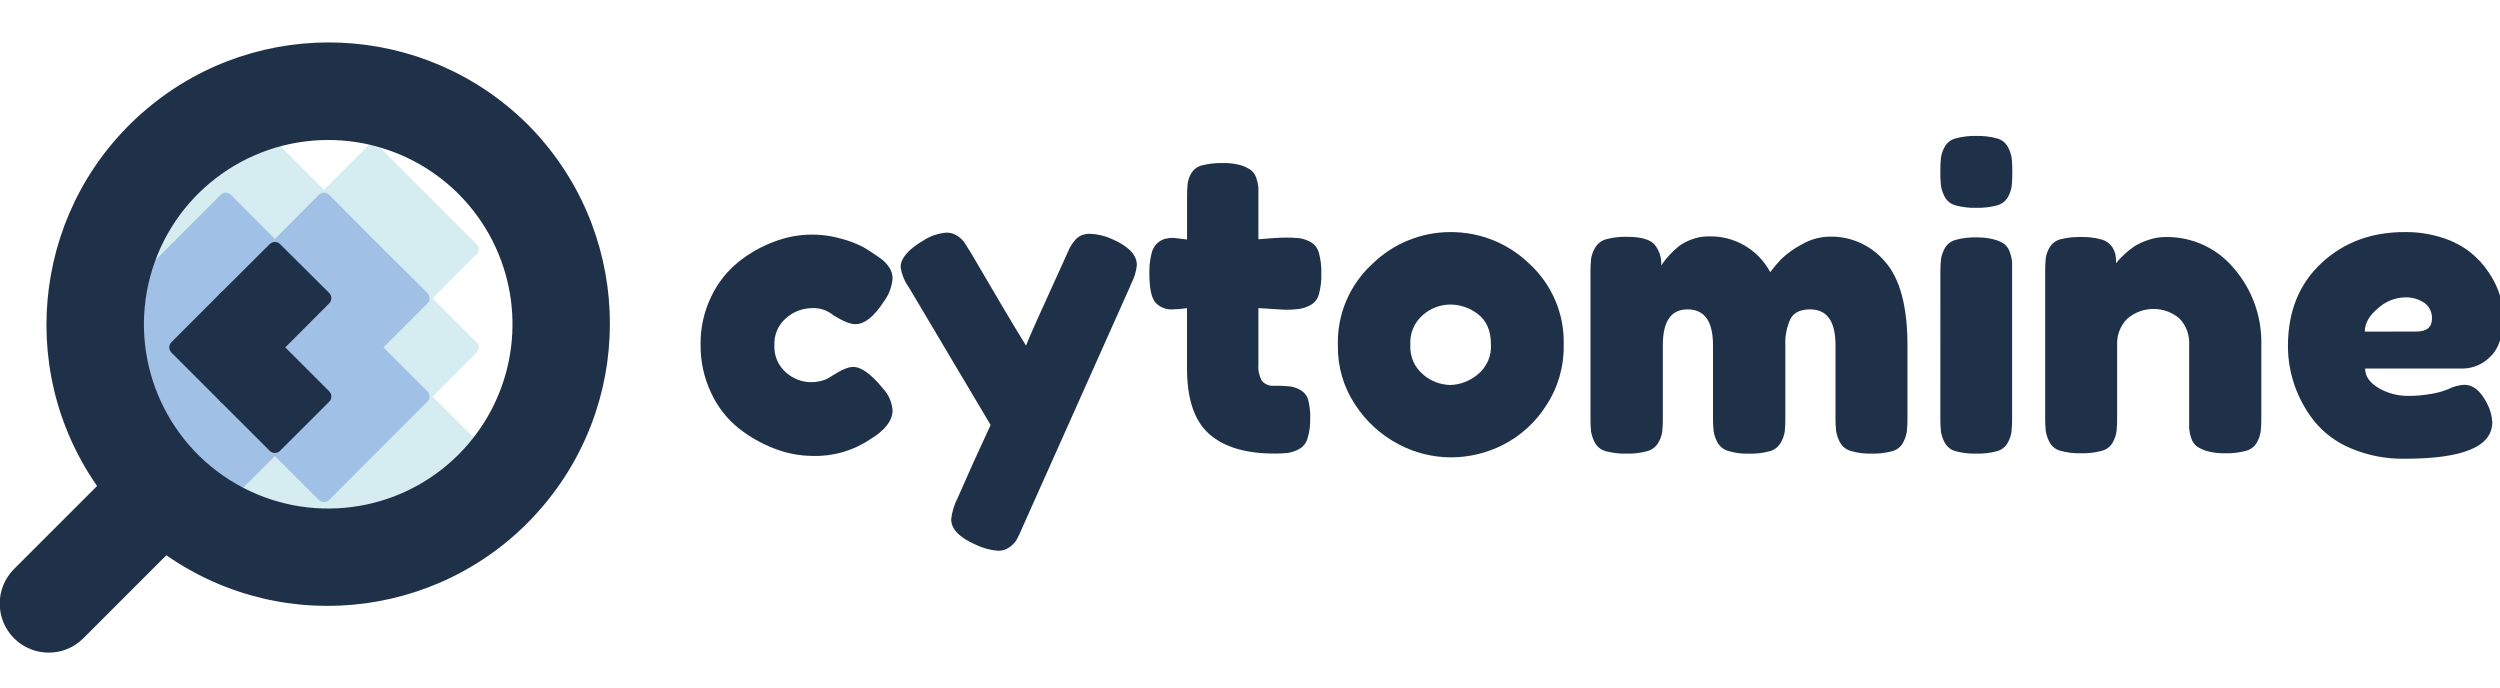
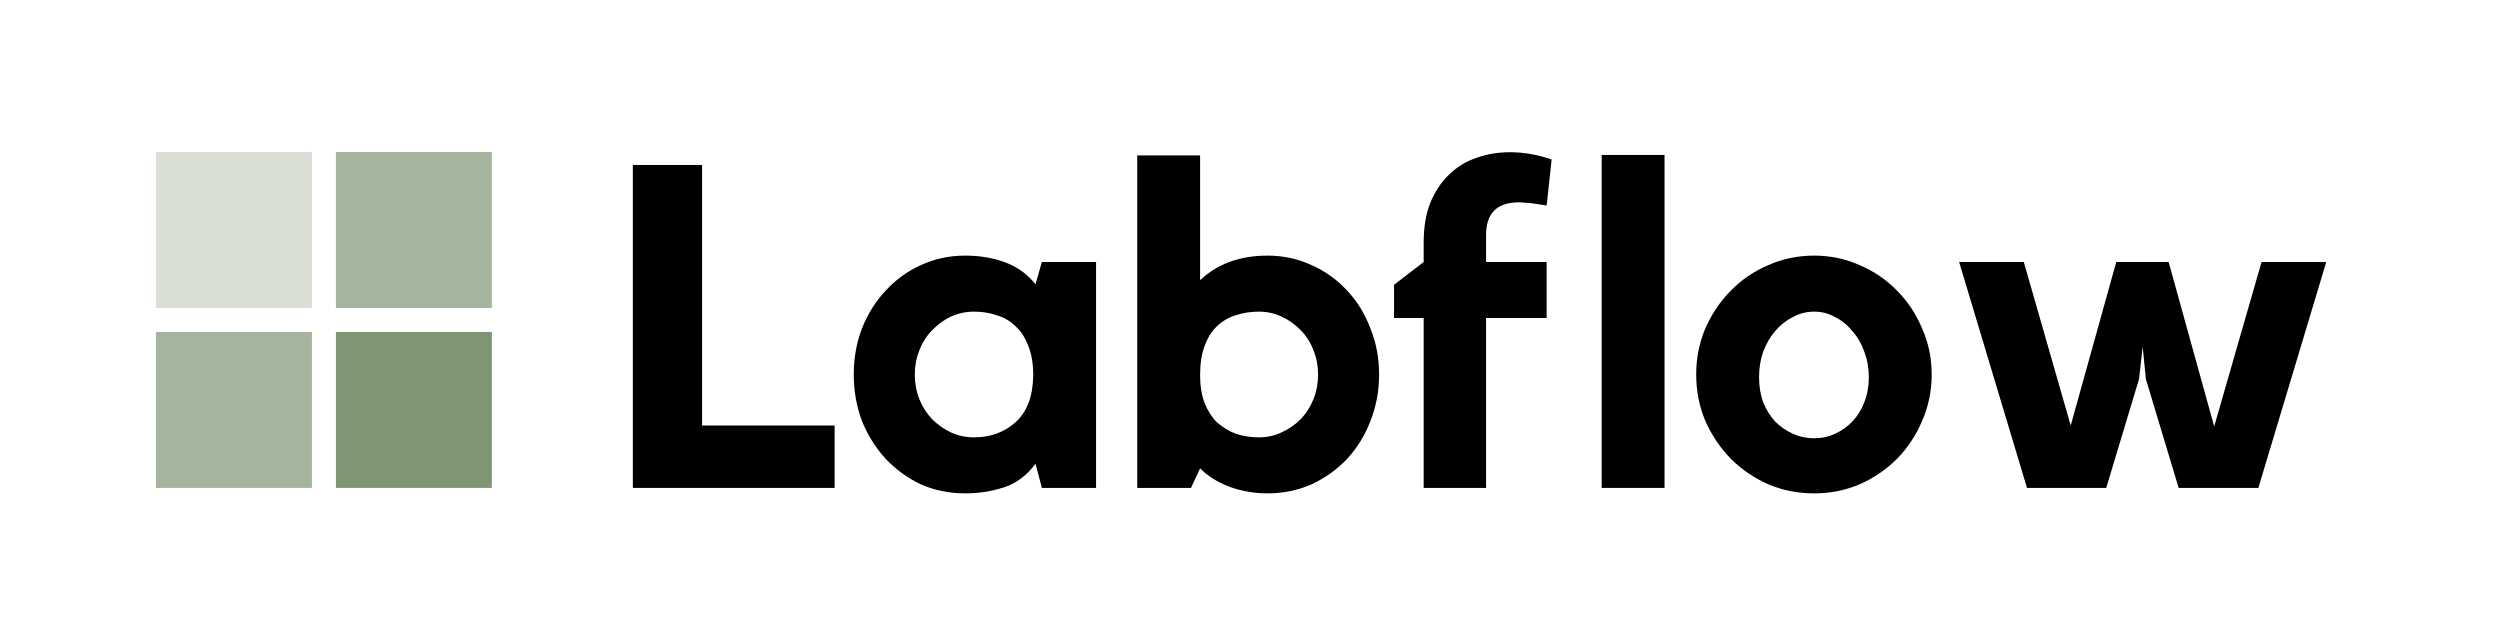
- <svg xmlns="http://www.w3.org/2000/svg" id="Capa_1" data-name="Capa 1" viewBox="0 0 512 140.77">
-   <defs>
-     <style>.cls-1{fill:none;}.cls-2{clip-path:url(#clip-path);}.cls-3{fill:#d5edf0;}.cls-4{fill:#a0c0e5;}.cls-5{fill:#1f3149;}</style>
-     <clipPath id="clip-path">
-       <circle class="cls-1" cx="67.23" cy="66.41" r="45.03" transform="translate(-27.27 66.99) rotate(-45)" />
-     </clipPath>
-   </defs>
-   <g class="cls-2">
-     <path class="cls-3" d="M57.36,110.31,47.3,100.25a1.55,1.55,0,0,0-2.13,0L35.11,110.31a1.5,1.5,0,0,0,0,2.13L45.17,122.5a1.5,1.5,0,0,0,2.13,0l10.06-10.06A1.5,1.5,0,0,0,57.36,110.31Z" />
-     <path class="cls-3" d="M27.18,80.14,17.13,70.08a1.55,1.55,0,0,0-2.13,0L4.94,80.14a1.5,1.5,0,0,0,0,2.13L15,92.32a1.5,1.5,0,0,0,2.13,0L27.18,82.27A1.5,1.5,0,0,0,27.18,80.14Z" />
-     <path class="cls-3" d="M37.24,90.2,27.18,80.14a1.55,1.55,0,0,0-2.13,0L15,90.2a1.5,1.5,0,0,0,0,2.13l10.06,10.06a1.5,1.5,0,0,0,2.13,0L37.24,92.32a1.5,1.5,0,0,0,0-2.13Z" />
-     <path class="cls-3" d="M47.3,100.25,37.24,90.2a1.5,1.5,0,0,0-2.13,0L25.06,100.25a1.5,1.5,0,0,0,0,2.13l10.06,10.06a1.5,1.5,0,0,0,2.13,0L47.3,102.38A1.5,1.5,0,0,0,47.3,100.25Z" />
-     <path class="cls-3" d="M67.42,100.25,57.36,90.2a1.5,1.5,0,0,0-2.13,0L45.17,100.25a1.5,1.5,0,0,0,0,2.13l10.06,10.06a1.5,1.5,0,0,0,2.13,0l10.06-10.06a1.51,1.51,0,0,0,0-2.13Z" />
-     <path class="cls-3" d="M97.59,50,87.53,39.91a1.5,1.5,0,0,0-2.13,0L75.34,50a1.51,1.51,0,0,0,0,2.13L85.4,62.15a1.51,1.51,0,0,0,2.13,0L97.59,52.09a1.51,1.51,0,0,0,0-2.13Z" />
-     <path class="cls-3" d="M87.53,39.91,77.47,29.85a1.55,1.55,0,0,0-2.13,0L65.29,39.91a1.51,1.51,0,0,0,0,2.13L75.34,52.09a1.51,1.51,0,0,0,2.13,0L87.53,42A1.51,1.51,0,0,0,87.53,39.91Z" />
-     <path class="cls-3" d="M67.42,39.91,57.36,29.85a1.5,1.5,0,0,0-2.13,0L45.17,39.91a1.5,1.5,0,0,0,0,2.13L55.23,52.09a1.5,1.5,0,0,0,2.13,0L67.42,42a1.51,1.51,0,0,0,0-2.13Z" />
-     <path class="cls-3" d="M57.36,29.85,47.3,19.79a1.5,1.5,0,0,0-2.13,0L35.11,29.85a1.5,1.5,0,0,0,0,2.13L45.17,42a1.5,1.5,0,0,0,2.13,0L57.36,32a1.51,1.51,0,0,0,0-2.13Z" />
-     <path class="cls-3" d="M47.3,39.91,37.24,29.85a1.5,1.5,0,0,0-2.13,0L25.06,39.91a1.5,1.5,0,0,0,0,2.13L35.11,52.09a1.5,1.5,0,0,0,2.13,0L47.3,42A1.5,1.5,0,0,0,47.3,39.91Z" />
-     <path class="cls-3" d="M37.24,50,27.18,39.91a1.5,1.5,0,0,0-2.13,0L15,50a1.5,1.5,0,0,0,0,2.13L25.06,62.15a1.5,1.5,0,0,0,2.13,0L37.24,52.09a1.5,1.5,0,0,0,0-2.13Z" />
-     <path class="cls-3" d="M27.18,60,17.13,50A1.55,1.55,0,0,0,15,50L4.94,60a1.5,1.5,0,0,0,0,2.13L15,72.21a1.5,1.5,0,0,0,2.13,0L27.18,62.15A1.5,1.5,0,0,0,27.18,60Z" />
-     <path class="cls-3" d="M97.59,70.08,87.53,60a1.55,1.55,0,0,0-2.13,0L75.34,70.08a1.51,1.51,0,0,0,0,2.13L85.4,82.27a1.51,1.51,0,0,0,2.13,0L97.59,72.21A1.51,1.51,0,0,0,97.59,70.08Z" />
-     <path class="cls-3" d="M97.59,90.19,87.53,80.14a1.55,1.55,0,0,0-2.13,0L75.34,90.19a1.51,1.51,0,0,0,0,2.13L85.4,102.38a1.51,1.51,0,0,0,2.13,0L97.59,92.32A1.51,1.51,0,0,0,97.59,90.19Z" />
-     <path class="cls-3" d="M87.53,100.25,77.47,90.2a1.51,1.51,0,0,0-2.13,0L65.29,100.25a1.51,1.51,0,0,0,0,2.13l10.06,10.06a1.51,1.51,0,0,0,2.13,0l10.06-10.06A1.51,1.51,0,0,0,87.53,100.25Z" />
-     <path class="cls-3" d="M77.47,110.31,67.42,100.25a1.55,1.55,0,0,0-2.13,0L55.23,110.31a1.5,1.5,0,0,0,0,2.13L65.29,122.5a1.51,1.51,0,0,0,2.13,0l10.06-10.06A1.51,1.51,0,0,0,77.47,110.31Z" />
-     <path class="cls-4" d="M77.47,50,67.42,39.91a1.51,1.51,0,0,0-2.13,0L55.23,50a1.5,1.5,0,0,0,0,2.13L65.29,62.15a1.51,1.51,0,0,0,2.13,0L77.47,52.09A1.51,1.51,0,0,0,77.47,50Z" />
-     <path class="cls-4" d="M57.36,50,47.3,39.91a1.5,1.5,0,0,0-2.13,0L35.11,50a1.5,1.5,0,0,0,0,2.13L45.17,62.15a1.5,1.5,0,0,0,2.13,0L57.36,52.09a1.51,1.51,0,0,0,0-2.13Z" />
-     <path class="cls-4" d="M47.3,60,37.24,50a1.55,1.55,0,0,0-2.13,0L25.06,60a1.5,1.5,0,0,0,0,2.13L35.11,72.21a1.5,1.5,0,0,0,2.13,0L47.3,62.15A1.5,1.5,0,0,0,47.3,60Z" />
-     <path class="cls-4" d="M47.3,80.14,37.24,70.08a1.55,1.55,0,0,0-2.13,0L25.06,80.14a1.5,1.5,0,0,0,0,2.13L35.11,92.32a1.5,1.5,0,0,0,2.13,0L47.3,82.27A1.5,1.5,0,0,0,47.3,80.14Z" />
-     <path class="cls-4" d="M57.36,90.2,47.3,80.14a1.55,1.55,0,0,0-2.13,0L35.11,90.2a1.5,1.5,0,0,0,0,2.13l10.06,10.06a1.5,1.5,0,0,0,2.13,0L57.36,92.32a1.51,1.51,0,0,0,0-2.13Z" />
-     <path class="cls-4" d="M77.47,90.2,67.42,80.14a1.55,1.55,0,0,0-2.13,0L55.23,90.2a1.5,1.5,0,0,0,0,2.13l10.06,10.06a1.51,1.51,0,0,0,2.13,0L77.47,92.32A1.51,1.51,0,0,0,77.47,90.2Z" />
-     <path class="cls-4" d="M87.53,80.14,77.47,70.08a1.51,1.51,0,0,0-2.13,0L65.29,80.14a1.51,1.51,0,0,0,0,2.13L75.34,92.32a1.51,1.51,0,0,0,2.13,0L87.53,82.27A1.51,1.51,0,0,0,87.53,80.14Z" />
-     <path class="cls-4" d="M77.47,70.08,67.42,60a1.51,1.51,0,0,0-2.13,0L55.23,70.08a1.5,1.5,0,0,0,0,2.13L65.29,82.27a1.51,1.51,0,0,0,2.13,0L77.47,72.21A1.51,1.51,0,0,0,77.47,70.08Z" />
-     <path class="cls-4" d="M87.53,60,77.47,50a1.55,1.55,0,0,0-2.13,0L65.29,60a1.51,1.51,0,0,0,0,2.13L75.34,72.21a1.51,1.51,0,0,0,2.13,0L87.53,62.15A1.51,1.51,0,0,0,87.53,60Z" />
-     <path class="cls-5" d="M56.29,72.65a1.5,1.5,0,0,1-1.06-.44L45.17,62.15a1.5,1.5,0,0,1,0-2.13L55.23,50a1.5,1.5,0,0,1,2.13,0L67.42,60a1.51,1.51,0,0,1,0,2.13L57.36,72.21A1.5,1.5,0,0,1,56.29,72.65Z" />
-     <path class="cls-5" d="M67.42,80.14,57.36,70.08a1.5,1.5,0,0,0-2.13,0L45.17,80.14a1.5,1.5,0,0,0,0,2.13L55.23,92.32a1.5,1.5,0,0,0,2.13,0L67.42,82.27a1.51,1.51,0,0,0,0-2.13Z" />
-     <path class="cls-4" d="M37.24,70.08,27.18,60a1.5,1.5,0,0,0-2.13,0L15,70.08a1.5,1.5,0,0,0,0,2.13L25.06,82.27a1.5,1.5,0,0,0,2.13,0L37.24,72.21a1.5,1.5,0,0,0,0-2.13Z" />
-     <path class="cls-5" d="M57.36,70.08,47.3,60a1.5,1.5,0,0,0-2.13,0L35.11,70.08a1.5,1.5,0,0,0,0,2.13L45.17,82.27a1.5,1.5,0,0,0,2.13,0L57.36,72.21a1.51,1.51,0,0,0,0-2.13Z" />
-   </g>
-   <path class="cls-5" d="M108.11,25.53a57.81,57.81,0,0,0-88.23,74l-17,17a10,10,0,0,0,14.19,14.19l17-17a57.81,57.81,0,0,0,74-88.23ZM93.91,93.09A37.74,37.74,0,1,1,67.23,28.67h0A37.74,37.74,0,0,1,93.91,93.09Z" />
-   <path class="cls-5" d="M170.5,76.91q2.78-1.77,4.21-1.77,2.53,0,6.15,4.46A7.4,7.4,0,0,1,182.8,84q0,3.2-4.63,6a20,20,0,0,1-11.79,3.37,21.76,21.76,0,0,1-7.7-1.47,27.85,27.85,0,0,1-7.37-4.17,20,20,0,0,1-5.64-7.2,22.5,22.5,0,0,1-2.19-10,21.78,21.78,0,0,1,2.19-9.81,20.45,20.45,0,0,1,5.6-7.11,26.45,26.45,0,0,1,7.32-4.13,21.62,21.62,0,0,1,13.85-.55,20.9,20.9,0,0,1,4.46,1.73l1.35.84q1.52,1,2.32,1.6a6.68,6.68,0,0,1,1.52,1.64A4,4,0,0,1,182.8,57,9,9,0,0,1,181,61.76q-3,4.63-5.81,4.63-1.6,0-4.55-1.85a6.27,6.27,0,0,0-4.46-1.43,8,8,0,0,0-5.14,2,6.82,6.82,0,0,0-2.44,5.56,6.9,6.9,0,0,0,2.36,5.6,7.72,7.72,0,0,0,5.05,2,8.24,8.24,0,0,0,2.44-.34,4.83,4.83,0,0,0,1.51-.67Z" />
-   <path class="cls-5" d="M227.83,49q5,2.19,5,5.3a10.83,10.83,0,0,1-1.26,4v.09a.24.24,0,0,0-.08.17L209.4,108q-.67,1.6-1.14,2.44a5.17,5.17,0,0,1-1.47,1.6,3.82,3.82,0,0,1-2.36.76,12.77,12.77,0,0,1-4.63-1.26q-5-2.19-5-5.22a12.7,12.7,0,0,1,1.35-4.38q3.11-7.16,6.73-14.9l-16.75-28.2a9.4,9.4,0,0,1-1.68-4.13q0-2.69,4.55-5.39a10.12,10.12,0,0,1,4.88-1.68,3.87,3.87,0,0,1,2.19.67,5.07,5.07,0,0,1,1.47,1.39q.46.72,1.39,2.23,7.41,12.71,11.2,18.86.42-1.34,8.08-18.1.59-1.35.88-1.94a8.49,8.49,0,0,1,.93-1.39,3.74,3.74,0,0,1,1.39-1.14,4.58,4.58,0,0,1,1.85-.34A11.84,11.84,0,0,1,227.83,49Z" />
-   <path class="cls-5" d="M263.19,63.44l-5.47-.34V74.72a5.8,5.8,0,0,0,.72,3.28A2.93,2.93,0,0,0,261,79a28.68,28.68,0,0,1,3.16.13,6,6,0,0,1,2.19.76,3.29,3.29,0,0,1,1.56,2,12.94,12.94,0,0,1,.42,3.7,13.29,13.29,0,0,1-.55,4.21A3.67,3.67,0,0,1,266,92a7.25,7.25,0,0,1-2.23.76,23.64,23.64,0,0,1-2.82.13q-8.76,0-13.3-4t-4.55-13.39V63.11a19.62,19.62,0,0,1-3,.25,4.34,4.34,0,0,1-3.49-1.43q-1.22-1.43-1.22-6a15.28,15.28,0,0,1,.42-3.91A4.31,4.31,0,0,1,237,49.8a4.23,4.23,0,0,1,1.56-.88,6.68,6.68,0,0,1,1.77-.21l2.78.34V40.37a23.34,23.34,0,0,1,.13-2.86,6,6,0,0,1,.76-2.06,3.51,3.51,0,0,1,2.23-1.6,16,16,0,0,1,4.29-.46,12.27,12.27,0,0,1,3.49.42,7.36,7.36,0,0,1,2.15,1,3.26,3.26,0,0,1,1.14,1.68,7.67,7.67,0,0,1,.42,2q0,.84,0,2.36V49q3.7-.33,5.56-.34a24.63,24.63,0,0,1,2.91.13,6.79,6.79,0,0,1,2.19.76,3.57,3.57,0,0,1,1.73,2.23,14.75,14.75,0,0,1,.5,4.29,14.37,14.37,0,0,1-.5,4.21,3.54,3.54,0,0,1-1.77,2.23,7.2,7.2,0,0,1-2.23.76A24.27,24.27,0,0,1,263.19,63.44Z" />
-   <path class="cls-5" d="M297,47.53a23.08,23.08,0,0,1,16.25,6.52,21.75,21.75,0,0,1,7,16.63,21.89,21.89,0,0,1-3.62,12.42,22.71,22.71,0,0,1-8.8,8,23.68,23.68,0,0,1-10.65,2.57,23.09,23.09,0,0,1-10.86-2.74,23.87,23.87,0,0,1-8.8-8.08A21.21,21.21,0,0,1,274,70.77,21.75,21.75,0,0,1,281,54.1,22.89,22.89,0,0,1,297,47.53Zm-5.47,29.25A8.93,8.93,0,0,0,297,78.85a9.18,9.18,0,0,0,5.56-2.1,7.33,7.33,0,0,0,2.78-6.23q0-4.12-2.61-6.15a9.25,9.25,0,0,0-5.81-2,8.61,8.61,0,0,0-5.47,2.1,7.43,7.43,0,0,0-2.61,6.15A7.3,7.3,0,0,0,291.56,76.78Z" />
-   <path class="cls-5" d="M374.82,48.46a14.41,14.41,0,0,1,11.28,5.18q4.55,5.18,4.55,17.13V85.5a24.58,24.58,0,0,1-.13,2.9,7.21,7.21,0,0,1-.76,2.23,3.53,3.53,0,0,1-2.23,1.77,14.75,14.75,0,0,1-4.29.5,13.29,13.29,0,0,1-4.21-.55,3.67,3.67,0,0,1-2.23-1.81,7.21,7.21,0,0,1-.76-2.23,24.28,24.28,0,0,1-.13-2.91V70.68q0-7.33-5.22-7.32-2.95,0-4,1.94a11.61,11.61,0,0,0-1.05,5.47V85.5a24.44,24.44,0,0,1-.13,2.95,6.81,6.81,0,0,1-.8,2.19,3.7,3.7,0,0,1-2.27,1.77,14.75,14.75,0,0,1-4.29.5,13.29,13.29,0,0,1-4.21-.55,3.67,3.67,0,0,1-2.23-1.81,7.21,7.21,0,0,1-.76-2.23,24.59,24.59,0,0,1-.13-2.91V70.68q0-7.33-5.22-7.32-5.05,0-5.05,7.32v14.9a24.55,24.55,0,0,1-.13,2.9,6.37,6.37,0,0,1-.8,2.19,3.74,3.74,0,0,1-2.27,1.73,14.76,14.76,0,0,1-4.29.5,14.37,14.37,0,0,1-4.21-.5,3.53,3.53,0,0,1-2.23-1.77,7.3,7.3,0,0,1-.76-2.19,24.44,24.44,0,0,1-.13-2.95V55.86a24.58,24.58,0,0,1,.13-2.9,6.36,6.36,0,0,1,.8-2.19A3.74,3.74,0,0,1,328.94,49a14.75,14.75,0,0,1,4.29-.5q4.12,0,5.56,1.51a6.14,6.14,0,0,1,1.43,4.38l.42-.63a17.24,17.24,0,0,1,1.18-1.43,15,15,0,0,1,1.94-1.85,10.15,10.15,0,0,1,2.65-1.43,9.2,9.2,0,0,1,3.33-.63,13.81,13.81,0,0,1,12.8,7.32,28.44,28.44,0,0,1,2.23-2.65,18.4,18.4,0,0,1,4.17-3A11.71,11.71,0,0,1,374.82,48.46Z" />
-   <path class="cls-5" d="M404.71,42.56a14.32,14.32,0,0,1-4.21-.5,3.53,3.53,0,0,1-2.23-1.77,7.24,7.24,0,0,1-.76-2.23,24.55,24.55,0,0,1-.13-2.9,24.58,24.58,0,0,1,.13-2.9,6.82,6.82,0,0,1,.76-2.19,3.57,3.57,0,0,1,2.23-1.72,14.68,14.68,0,0,1,4.29-.51,14.35,14.35,0,0,1,4.21.51,3.53,3.53,0,0,1,2.23,1.77,7.21,7.21,0,0,1,.76,2.23,24.3,24.3,0,0,1,.13,2.9,24.28,24.28,0,0,1-.13,2.91,6.76,6.76,0,0,1-.76,2.19A3.57,3.57,0,0,1,409,42.06,14.71,14.71,0,0,1,404.71,42.56Zm-7.32,13.39a24.6,24.6,0,0,1,.13-2.9,6.83,6.83,0,0,1,.76-2.19,3.56,3.56,0,0,1,2.23-1.73,14.68,14.68,0,0,1,4.29-.51,13.2,13.2,0,0,1,3.58.42,6.2,6.2,0,0,1,2.19,1,3.68,3.68,0,0,1,1.09,1.73,7.66,7.66,0,0,1,.42,1.94q0,.8,0,2.4V85.58a24.23,24.23,0,0,1-.13,2.9,6.76,6.76,0,0,1-.76,2.19A3.57,3.57,0,0,1,409,92.4a14.76,14.76,0,0,1-4.29.5,14.37,14.37,0,0,1-4.21-.5,3.53,3.53,0,0,1-2.23-1.77,7.3,7.3,0,0,1-.76-2.19,24.44,24.44,0,0,1-.13-2.95Z" />
-   <path class="cls-5" d="M443.52,48.54a17.81,17.81,0,0,1,14,6.44,23.1,23.1,0,0,1,5.6,15.7V85.5a24.58,24.58,0,0,1-.13,2.9,6.81,6.81,0,0,1-.76,2.19A3.56,3.56,0,0,1,460,92.32a14.7,14.7,0,0,1-4.29.51,13,13,0,0,1-3.62-.42,7.28,7.28,0,0,1-2.19-1,3.27,3.27,0,0,1-1.14-1.72,8,8,0,0,1-.42-1.94q0-.76,0-2.36V70.6a7.19,7.19,0,0,0-2-5.39,8.21,8.21,0,0,0-10.69.08,7.09,7.09,0,0,0-2.06,5.3V85.5a24.27,24.27,0,0,1-.13,2.9,6.76,6.76,0,0,1-.76,2.19,3.56,3.56,0,0,1-2.23,1.73,14.71,14.71,0,0,1-4.29.51,14.32,14.32,0,0,1-4.21-.51,3.53,3.53,0,0,1-2.23-1.77,7.25,7.25,0,0,1-.76-2.23,24.59,24.59,0,0,1-.13-2.91V55.61a23.64,23.64,0,0,1,.13-2.82,6,6,0,0,1,.8-2.15A3.63,3.63,0,0,1,422,49a15.61,15.61,0,0,1,4.21-.46,14,14,0,0,1,4.13.5,3.77,3.77,0,0,1,2.19,1.47,5.23,5.23,0,0,1,.72,1.64,10,10,0,0,1,.13,1.77,5.69,5.69,0,0,1,.46-.59q.29-.34,1.26-1.26a14.23,14.23,0,0,1,2.06-1.64A12.67,12.67,0,0,1,440,49.13,10.77,10.77,0,0,1,443.52,48.54Z" />
-   <path class="cls-5" d="M512.63,65q0,5.56-2.57,8a8,8,0,0,1-5.68,2.48h-20q0,2.36,2.78,4a11.78,11.78,0,0,0,6,1.6,26.12,26.12,0,0,0,4.29-.34,18,18,0,0,0,2.95-.67l.93-.34a8.5,8.5,0,0,1,3.37-.93q2.69,0,4.63,3.79a9.3,9.3,0,0,1,1.09,3.87q0,7.5-17.93,7.49a27,27,0,0,1-11.07-2.15,19,19,0,0,1-7.54-5.64,25.21,25.21,0,0,1-4-7.37,24.59,24.59,0,0,1-1.31-7.91q0-10.61,6.86-17t17.13-6.35a24.11,24.11,0,0,1,7.58,1.14,18.26,18.26,0,0,1,5.72,2.95,18,18,0,0,1,3.83,4.17A17.32,17.32,0,0,1,512,60.54,16.1,16.1,0,0,1,512.63,65ZM494.87,67.9q3.2,0,3.2-2.69a3.8,3.8,0,0,0-1.47-3.12,6.67,6.67,0,0,0-4.25-1.18A8.47,8.47,0,0,0,487,63.15q-2.69,2.23-2.69,4.76Z" />
+ <svg xmlns="http://www.w3.org/2000/svg" width="1544" height="397" viewBox="0 0 1544 397" fill="none">
+   <path d="M207.455 93.869H303.778V190.192H207.455V93.869Z" fill="#7F9574" fill-opacity="0.7" />
+   <path d="M207.455 205.011H303.778V301.334H207.455V205.011Z" fill="#7F9574" />
+   <path d="M96.313 205.011H192.636V301.334H96.313V205.011Z" fill="#7F9574" fill-opacity="0.7" />
+   <path d="M96.313 93.869H192.636V190.192H96.313V93.869Z" fill="#7F9574" fill-opacity="0.3" />
+   <path d="M433.602 262.795H515.462V301.334H390.843V101.886H433.602V262.795Z" fill="black" />
+   <path d="M676.933 161.805V301.334H643.458L639.519 286.425C634.081 293.739 627.517 298.615 619.828 301.053C612.326 303.491 604.45 304.71 596.198 304.71C586.258 304.71 577.069 302.834 568.63 299.084C560.378 295.145 553.158 289.894 546.969 283.33C540.78 276.579 535.904 268.796 532.341 259.982C528.965 250.98 527.277 241.415 527.277 231.288C527.277 221.161 528.965 211.69 532.341 202.876C535.904 193.874 540.78 186.091 546.969 179.527C553.158 172.776 560.378 167.525 568.63 163.774C577.069 159.836 586.258 157.867 596.198 157.867C605.2 157.867 613.451 159.273 620.953 162.086C628.455 164.899 634.643 169.4 639.519 175.589L643.458 161.805H676.933ZM638.113 231.851C638.113 224.537 637.081 218.442 635.018 213.566C633.143 208.502 630.517 204.47 627.142 201.47C623.954 198.281 620.109 196.031 615.608 194.718C611.295 193.218 606.606 192.468 601.543 192.468C596.479 192.468 591.697 193.499 587.196 195.562C582.883 197.625 579.038 200.438 575.662 204.001C572.287 207.377 569.661 211.503 567.786 216.379C565.91 221.067 564.973 226.037 564.973 231.288C564.973 236.727 565.91 241.79 567.786 246.479C569.661 251.167 572.287 255.293 575.662 258.856C579.038 262.232 582.883 264.951 587.196 267.014C591.697 269.077 596.479 270.109 601.543 270.109C611.67 270.109 620.203 267.014 627.142 260.826C634.268 254.449 637.925 244.791 638.113 231.851Z" fill="black" />
+   <path d="M782.817 157.867C792.569 157.867 801.665 159.836 810.104 163.774C818.543 167.525 825.857 172.776 832.046 179.527C838.235 186.091 843.017 193.874 846.393 202.876C849.956 211.69 851.738 221.161 851.738 231.288C851.738 241.415 849.956 250.98 846.393 259.982C843.017 268.796 838.235 276.579 832.046 283.33C825.857 289.894 818.543 295.145 810.104 299.084C801.665 302.834 792.569 304.71 782.817 304.71C774.566 304.71 766.595 303.303 758.906 300.49C751.405 297.489 745.497 293.739 741.184 289.238L735.558 301.334H702.363V95.979H741.184V173.057C751.873 162.93 765.751 157.867 782.817 157.867ZM777.473 270.109C782.536 270.109 787.225 269.077 791.538 267.014C796.039 264.951 799.977 262.232 803.353 258.856C806.729 255.293 809.354 251.167 811.229 246.479C813.105 241.79 814.043 236.727 814.043 231.288C814.043 226.037 813.105 221.067 811.229 216.379C809.354 211.503 806.729 207.377 803.353 204.001C799.977 200.438 796.039 197.625 791.538 195.562C787.225 193.499 782.536 192.468 777.473 192.468C772.409 192.468 767.627 193.218 763.126 194.718C758.812 196.031 754.968 198.281 751.592 201.47C748.404 204.47 745.872 208.502 743.997 213.566C742.121 218.442 741.184 224.537 741.184 231.851C741.184 238.415 742.121 244.135 743.997 249.011C745.872 253.699 748.404 257.637 751.592 260.826C754.968 263.826 758.812 266.17 763.126 267.858C767.627 269.359 772.409 270.109 777.473 270.109Z" fill="black" />
+   <path d="M879.256 149.99C879.256 140.238 880.662 131.893 883.475 124.954C886.476 117.827 890.414 112.013 895.29 107.513C900.166 102.824 905.792 99.448 912.169 97.385C918.545 95.135 925.296 94.01 932.423 94.01C936.736 94.01 941.05 94.385 945.363 95.135C949.676 95.885 953.99 97.01 958.303 98.511L955.209 126.923L945.926 125.516C944.425 125.329 943.019 125.235 941.706 125.235C940.581 125.047 939.456 124.954 938.33 124.954C931.204 124.954 925.953 126.735 922.577 130.299C919.389 133.674 917.795 138.644 917.795 145.208V161.805H955.209V196.406H917.795V301.334H879.256V196.406H860.971V175.87L879.256 161.805V149.99Z" fill="black" />
+   <path d="M989.186 95.698H1028.01V301.334H989.186V95.698Z" fill="black" />
+   <path d="M1120.43 157.867C1130.37 157.867 1139.75 159.836 1148.56 163.774C1157.38 167.525 1165.07 172.776 1171.63 179.527C1178.2 186.091 1183.35 193.874 1187.1 202.876C1191.04 211.69 1193.01 221.161 1193.01 231.288C1193.01 241.415 1191.04 250.98 1187.1 259.982C1183.35 268.796 1178.2 276.579 1171.63 283.33C1165.07 289.894 1157.38 295.145 1148.56 299.084C1139.75 302.834 1130.37 304.71 1120.43 304.71C1110.31 304.71 1100.84 302.834 1092.02 299.084C1083.21 295.145 1075.52 289.894 1068.95 283.33C1062.39 276.579 1057.14 268.796 1053.2 259.982C1049.45 250.98 1047.57 241.415 1047.57 231.288C1047.57 221.161 1049.45 211.69 1053.2 202.876C1057.14 193.874 1062.39 186.091 1068.95 179.527C1075.52 172.776 1083.21 167.525 1092.02 163.774C1100.84 159.836 1110.31 157.867 1120.43 157.867ZM1120.43 270.671C1125.12 270.671 1129.44 269.734 1133.37 267.858C1137.5 265.983 1141.06 263.451 1144.06 260.263C1147.25 256.887 1149.69 252.949 1151.38 248.448C1153.25 243.76 1154.19 238.602 1154.19 232.976C1154.19 227.35 1153.25 222.099 1151.38 217.223C1149.69 212.347 1147.25 208.127 1144.06 204.564C1141.06 200.813 1137.5 197.906 1133.37 195.843C1129.44 193.593 1125.12 192.468 1120.43 192.468C1115.74 192.468 1111.34 193.593 1107.21 195.843C1103.09 197.906 1099.43 200.813 1096.24 204.564C1093.24 208.127 1090.8 212.347 1088.93 217.223C1087.24 222.099 1086.4 227.35 1086.4 232.976C1086.4 238.602 1087.24 243.76 1088.93 248.448C1090.8 252.949 1093.24 256.887 1096.24 260.263C1099.43 263.451 1103.09 265.983 1107.21 267.858C1111.34 269.734 1115.74 270.671 1120.43 270.671Z" fill="black" />
+   <path d="M1396.74 161.805H1436.69L1394.77 301.334H1345.54L1325.29 234.101L1323.32 214.128L1321.07 234.101L1300.81 301.334H1251.87L1209.95 161.805H1249.9L1278.87 262.795L1307 161.805H1339.35L1367.48 263.357L1396.74 161.805Z" fill="black" />
</svg>
